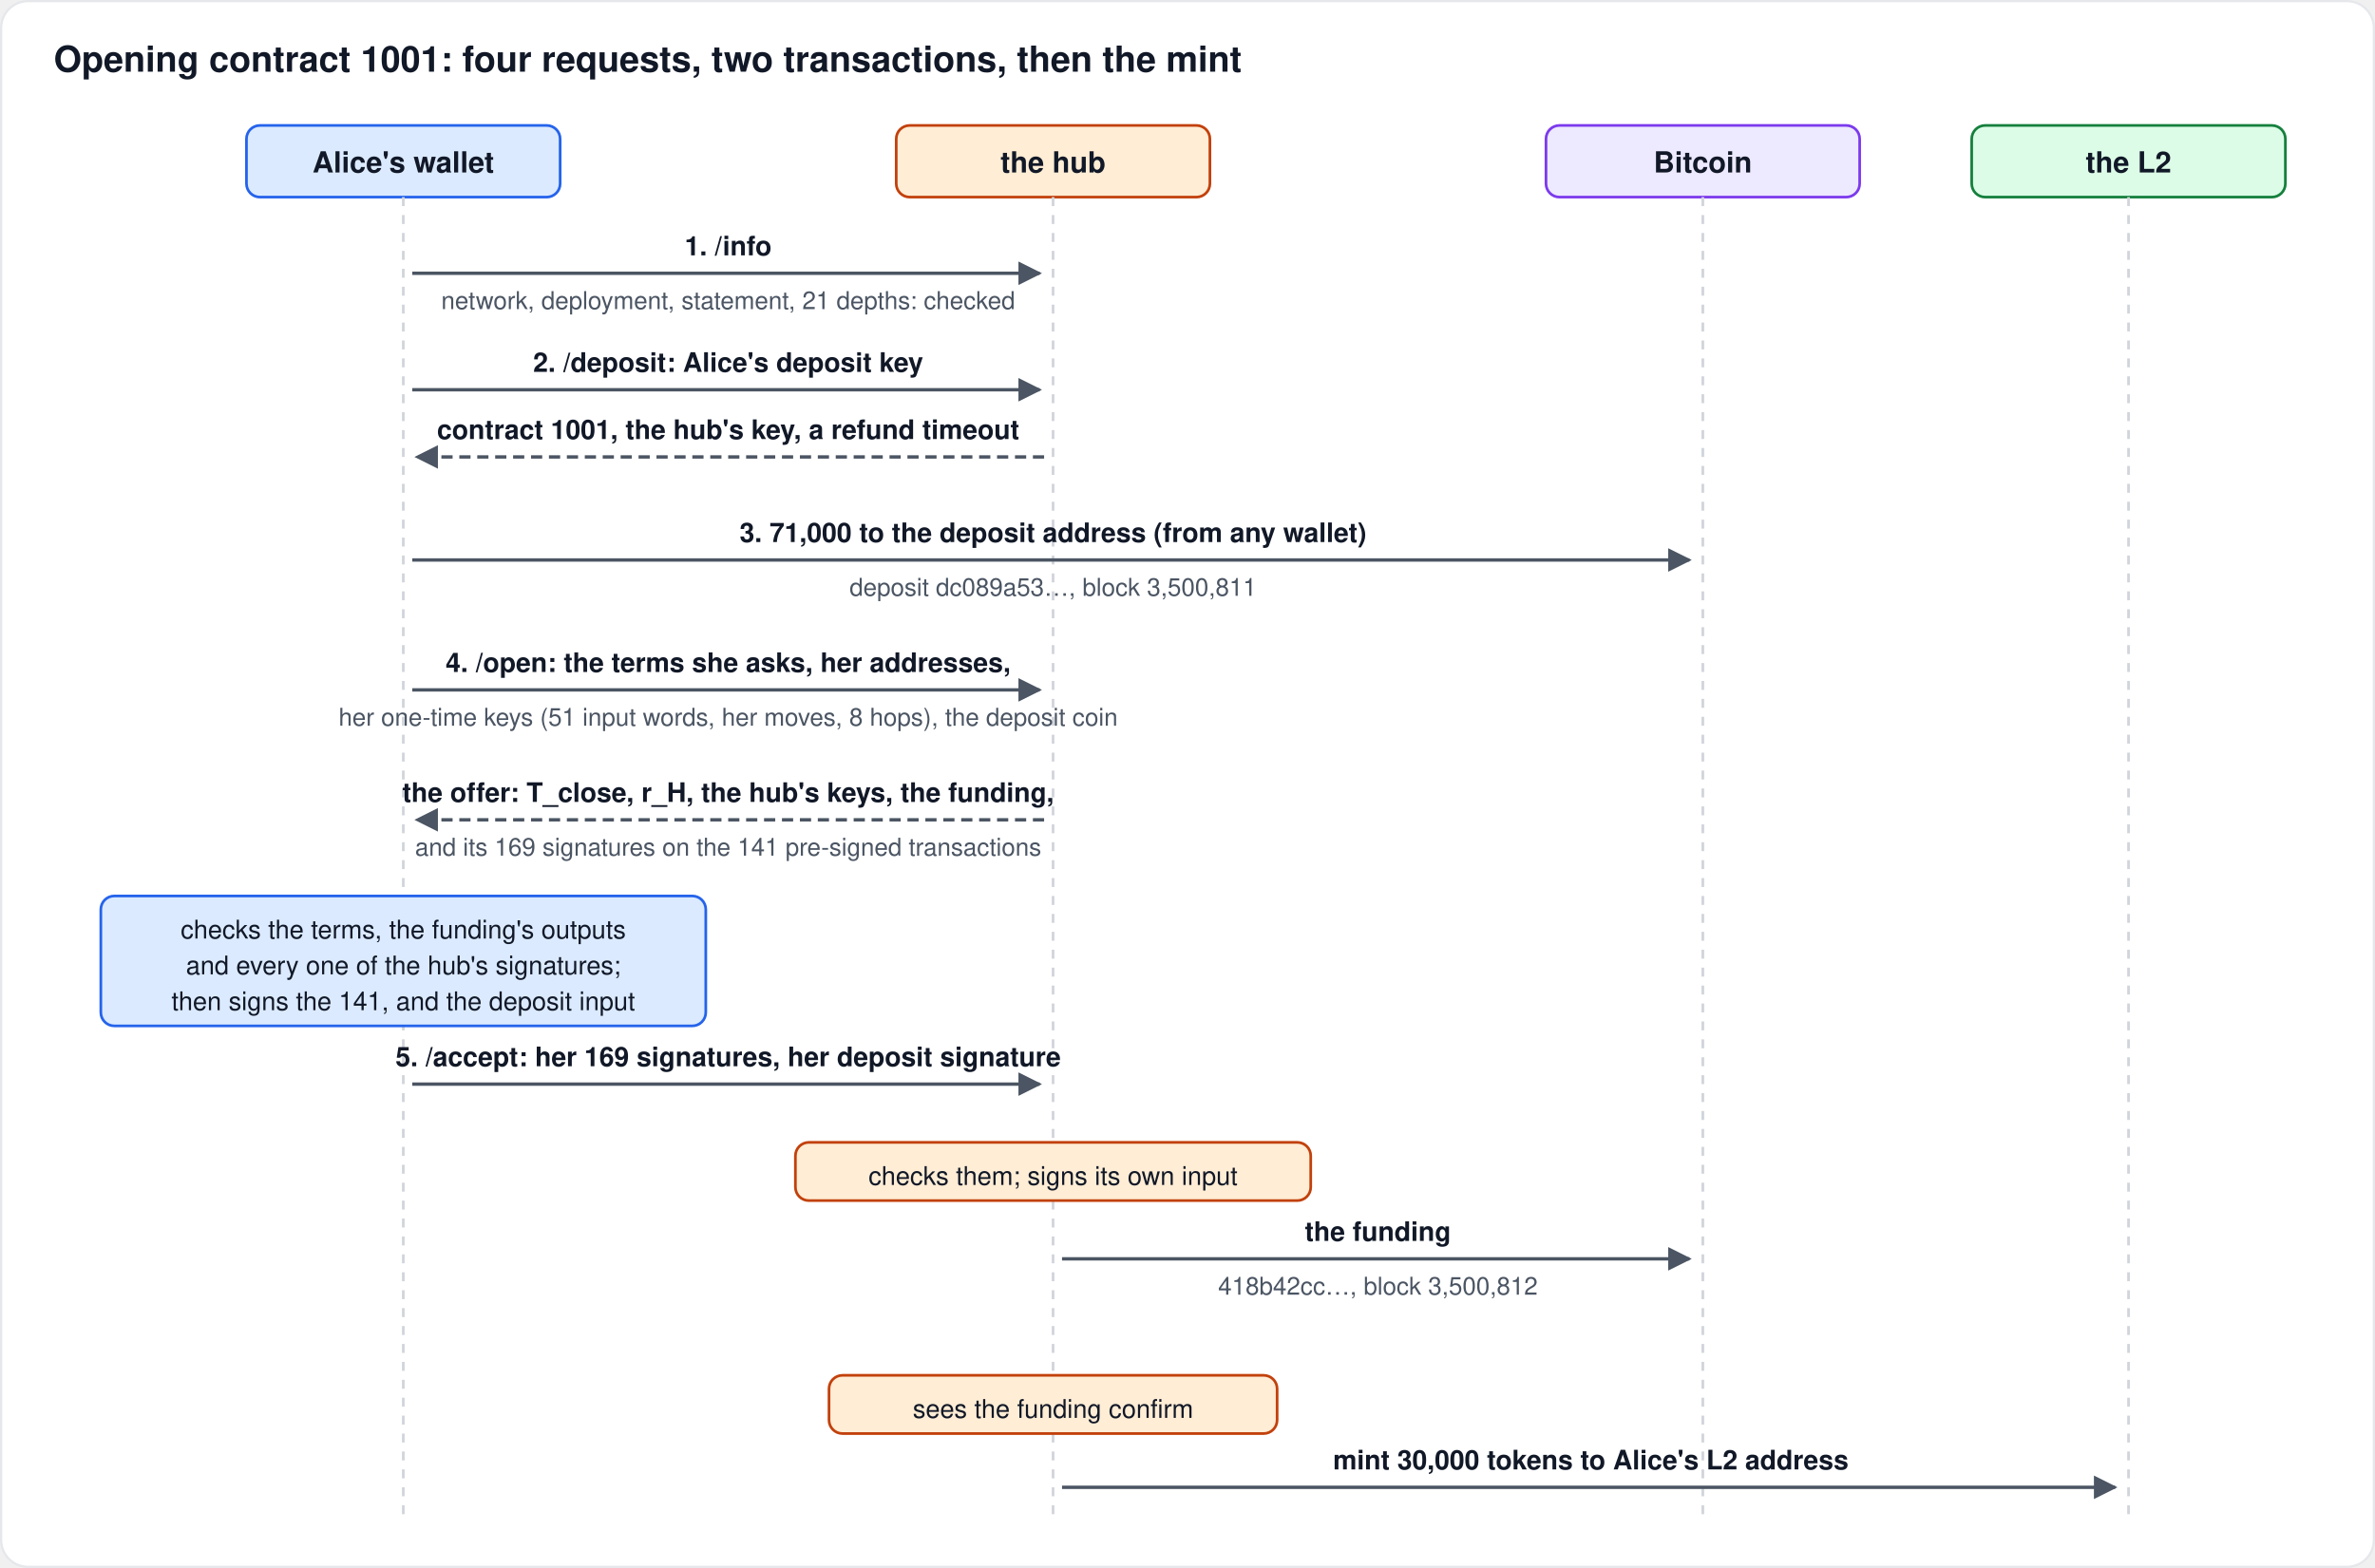
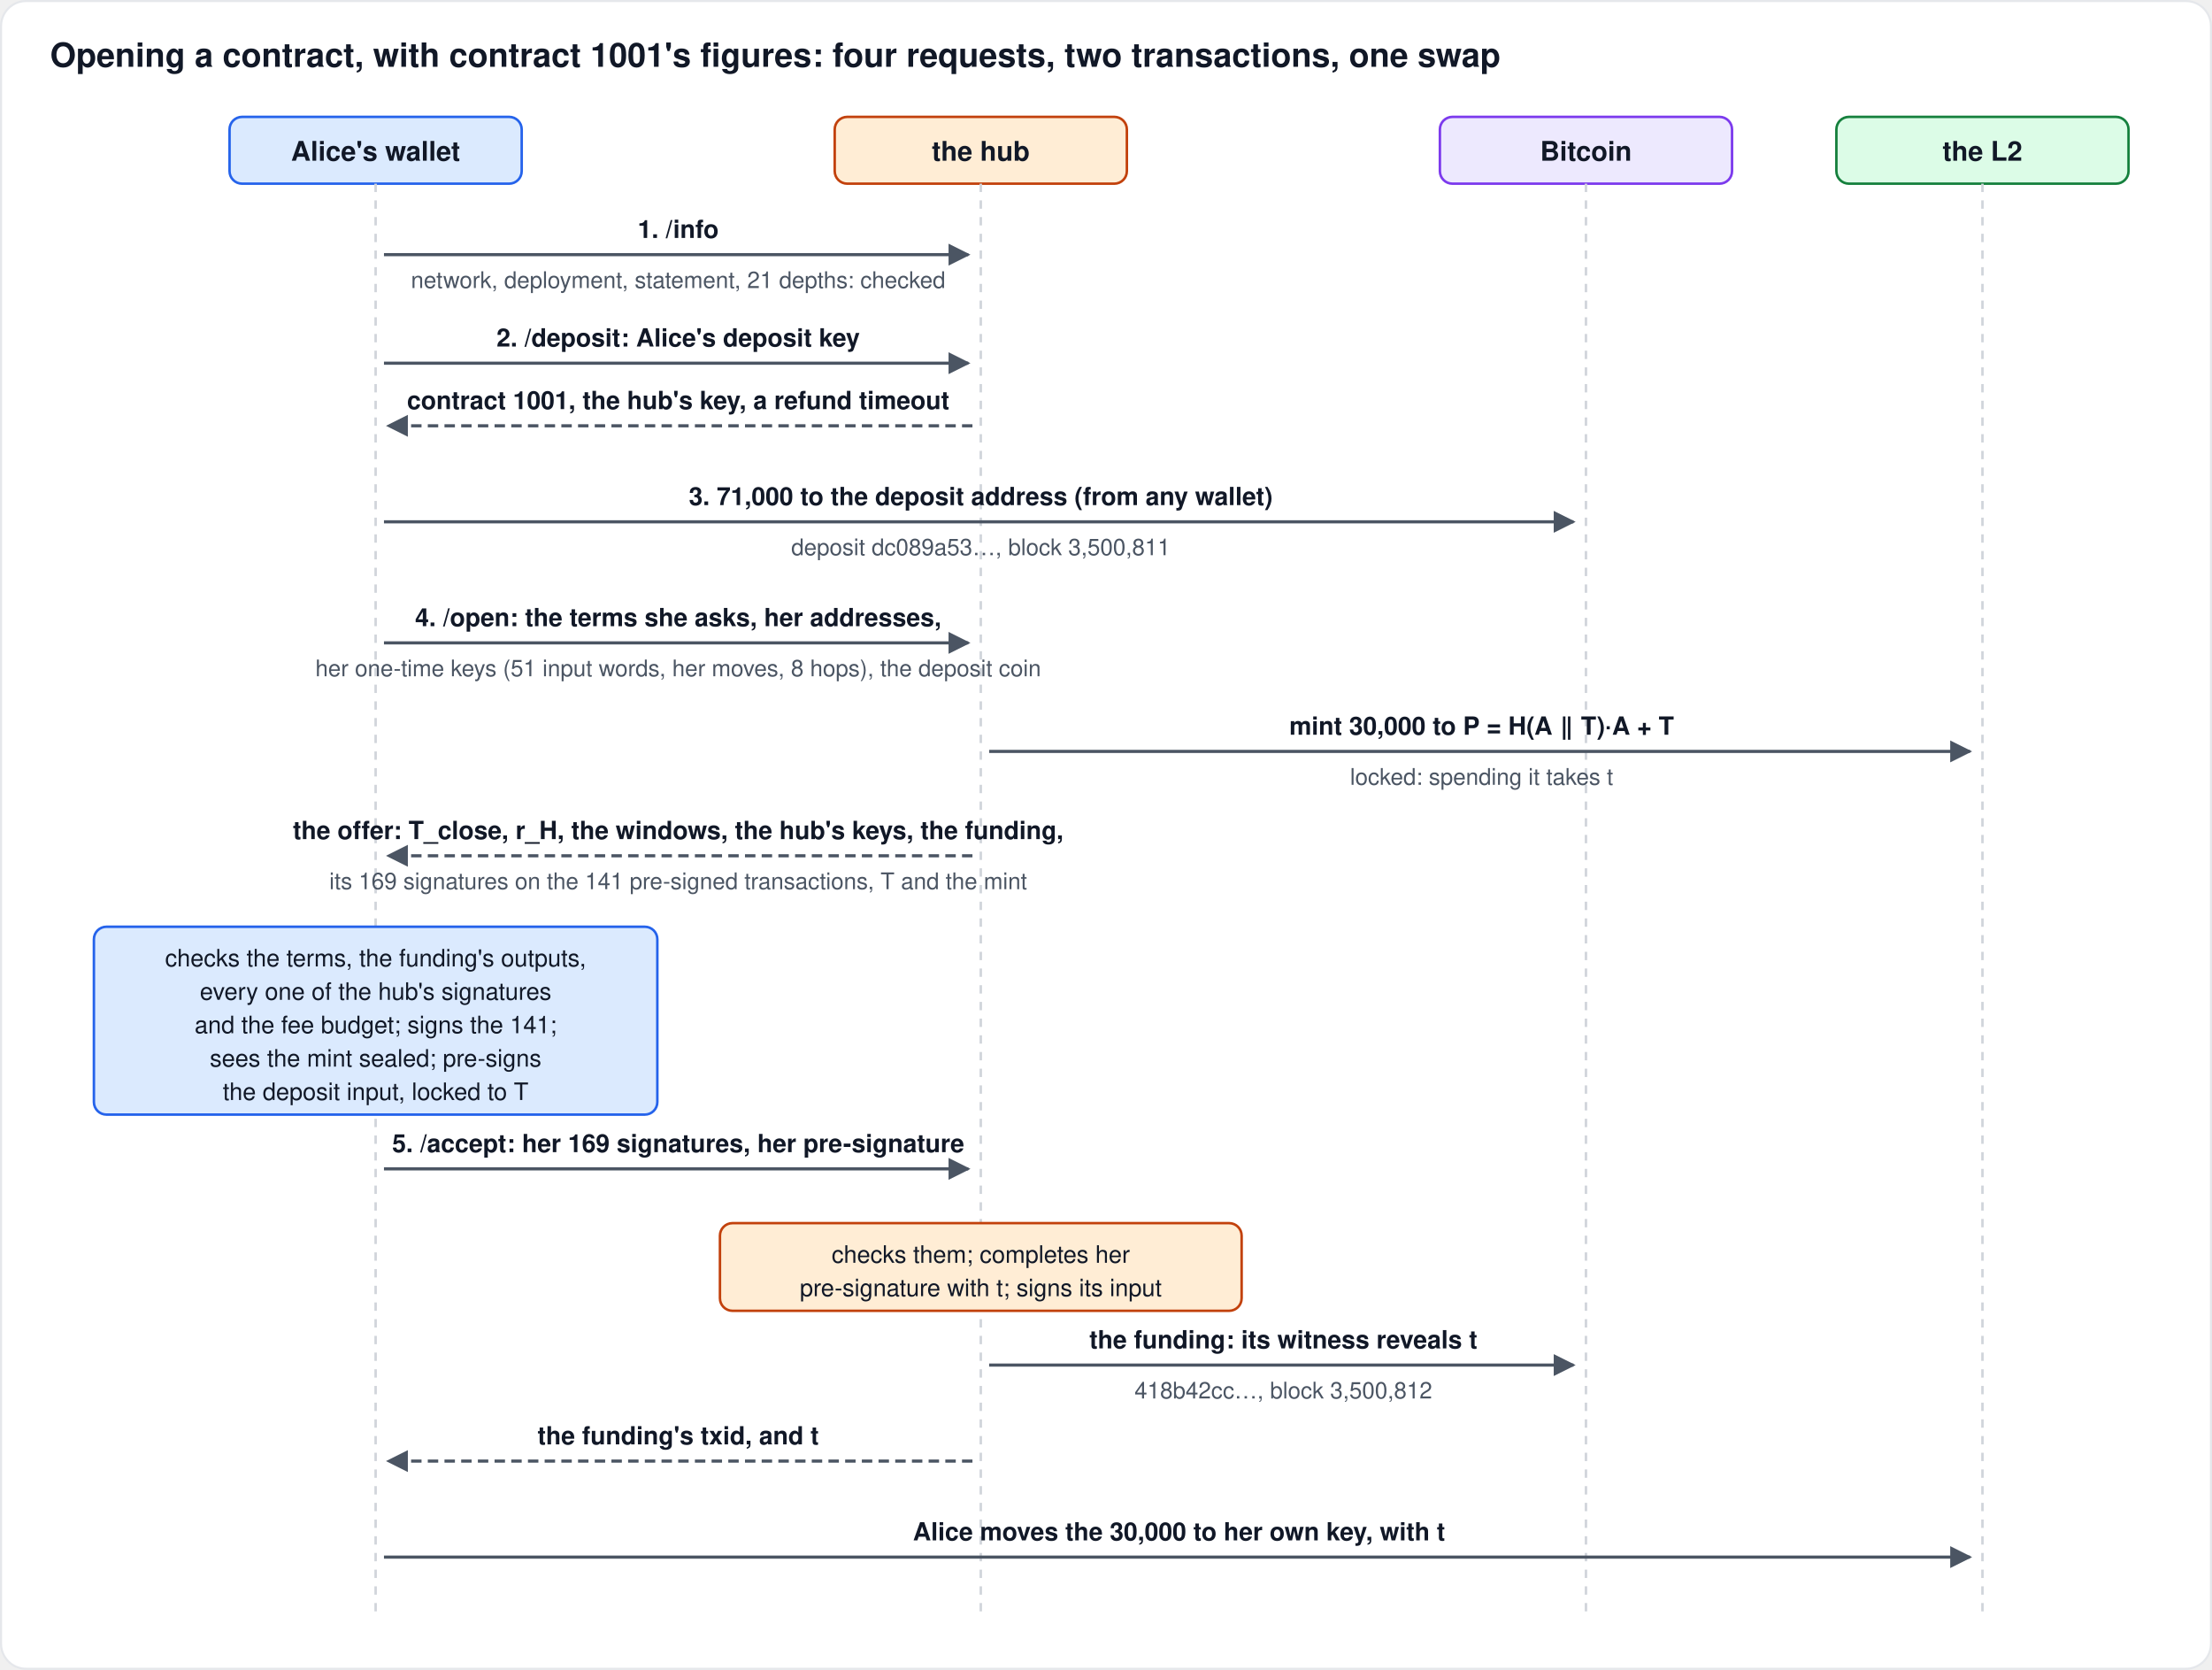
- <svg xmlns="http://www.w3.org/2000/svg" width="1060" height="700" viewBox="0 0 1060 700">
+ <svg xmlns="http://www.w3.org/2000/svg" width="1060" height="800" viewBox="0 0 1060 800">
  <defs>
    <marker id="ah" viewBox="0 0 10 10" refX="9" refY="5" markerWidth="7" markerHeight="7" orient="auto-start-reverse">
      <path d="M0,0 L10,5 L0,10 z" fill="#4b5563" />
    </marker>
  </defs>
-   <rect x="0.5" y="0.5" width="1059" height="699" rx="12" fill="#ffffff" stroke="#e5e7eb" />
-   <text x="24" y="32" font-family="-apple-system,BlinkMacSystemFont,'Segoe UI',Helvetica,Arial,sans-serif" font-size="16" font-weight="700" fill="#111827" text-anchor="start">Opening contract 1001: four requests, two transactions, then the mint</text>
+   <rect x="0.5" y="0.5" width="1059" height="799" rx="12" fill="#ffffff" stroke="#e5e7eb" />
+   <text x="24" y="32" font-family="-apple-system,BlinkMacSystemFont,'Segoe UI',Helvetica,Arial,sans-serif" font-size="16" font-weight="700" fill="#111827" text-anchor="start">Opening a contract, with contract 1001's figures: four requests, two transactions, one swap</text>
  <rect x="110" y="56" width="140" height="32" rx="6" fill="#dbeafe" stroke="#2563eb" stroke-width="1.2" />
  <text x="180" y="77" font-family="-apple-system,BlinkMacSystemFont,'Segoe UI',Helvetica,Arial,sans-serif" font-size="13" font-weight="700" fill="#111827" text-anchor="middle">Alice's wallet</text>
-   <line x1="180" y1="88" x2="180" y2="676" stroke="#d1d5db" stroke-width="1.2" stroke-dasharray="4 4" />
+   <line x1="180" y1="88" x2="180" y2="776" stroke="#d1d5db" stroke-width="1.2" stroke-dasharray="4 4" />
  <rect x="400" y="56" width="140" height="32" rx="6" fill="#ffedd5" stroke="#c2410c" stroke-width="1.2" />
  <text x="470" y="77" font-family="-apple-system,BlinkMacSystemFont,'Segoe UI',Helvetica,Arial,sans-serif" font-size="13" font-weight="700" fill="#111827" text-anchor="middle">the hub</text>
-   <line x1="470" y1="88" x2="470" y2="676" stroke="#d1d5db" stroke-width="1.2" stroke-dasharray="4 4" />
+   <line x1="470" y1="88" x2="470" y2="776" stroke="#d1d5db" stroke-width="1.2" stroke-dasharray="4 4" />
  <rect x="690" y="56" width="140" height="32" rx="6" fill="#ede9fe" stroke="#7c3aed" stroke-width="1.2" />
  <text x="760" y="77" font-family="-apple-system,BlinkMacSystemFont,'Segoe UI',Helvetica,Arial,sans-serif" font-size="13" font-weight="700" fill="#111827" text-anchor="middle">Bitcoin</text>
-   <line x1="760" y1="88" x2="760" y2="676" stroke="#d1d5db" stroke-width="1.2" stroke-dasharray="4 4" />
+   <line x1="760" y1="88" x2="760" y2="776" stroke="#d1d5db" stroke-width="1.2" stroke-dasharray="4 4" />
  <rect x="880" y="56" width="140" height="32" rx="6" fill="#dcfce7" stroke="#15803d" stroke-width="1.2" />
  <text x="950" y="77" font-family="-apple-system,BlinkMacSystemFont,'Segoe UI',Helvetica,Arial,sans-serif" font-size="13" font-weight="700" fill="#111827" text-anchor="middle">the L2</text>
-   <line x1="950" y1="88" x2="950" y2="676" stroke="#d1d5db" stroke-width="1.2" stroke-dasharray="4 4" />
+   <line x1="950" y1="88" x2="950" y2="776" stroke="#d1d5db" stroke-width="1.2" stroke-dasharray="4 4" />
  <line x1="184" y1="122" x2="464" y2="122" stroke="#4b5563" stroke-width="1.5" marker-end="url(#ah)" />
  <text x="325.0" y="114" font-family="-apple-system,BlinkMacSystemFont,'Segoe UI',Helvetica,Arial,sans-serif" font-size="12" font-weight="600" fill="#111827" text-anchor="middle">1. /info</text>
  <text x="325.0" y="138" font-family="-apple-system,BlinkMacSystemFont,'Segoe UI',Helvetica,Arial,sans-serif" font-size="11" font-weight="400" fill="#4b5563" text-anchor="middle">network, deployment, statement, 21 depths: checked</text>
  <line x1="184" y1="174" x2="464" y2="174" stroke="#4b5563" stroke-width="1.5" marker-end="url(#ah)" />
  <text x="325.0" y="166" font-family="-apple-system,BlinkMacSystemFont,'Segoe UI',Helvetica,Arial,sans-serif" font-size="12" font-weight="600" fill="#111827" text-anchor="middle">2. /deposit: Alice's deposit key</text>
  <line x1="466" y1="204" x2="186" y2="204" stroke="#4b5563" stroke-width="1.5" marker-end="url(#ah)" stroke-dasharray="5 3" />
  <text x="325.0" y="196" font-family="-apple-system,BlinkMacSystemFont,'Segoe UI',Helvetica,Arial,sans-serif" font-size="12" font-weight="600" fill="#111827" text-anchor="middle">contract 1001, the hub's key, a refund timeout</text>
  <line x1="184" y1="250" x2="754" y2="250" stroke="#4b5563" stroke-width="1.5" marker-end="url(#ah)" />
  <text x="470.0" y="242" font-family="-apple-system,BlinkMacSystemFont,'Segoe UI',Helvetica,Arial,sans-serif" font-size="12" font-weight="600" fill="#111827" text-anchor="middle">3. 71,000 to the deposit address (from any wallet)</text>
  <text x="470.0" y="266" font-family="-apple-system,BlinkMacSystemFont,'Segoe UI',Helvetica,Arial,sans-serif" font-size="11" font-weight="400" fill="#4b5563" text-anchor="middle">deposit dc089a53…, block 3,500,811</text>
  <line x1="184" y1="308" x2="464" y2="308" stroke="#4b5563" stroke-width="1.5" marker-end="url(#ah)" />
  <text x="325.0" y="300" font-family="-apple-system,BlinkMacSystemFont,'Segoe UI',Helvetica,Arial,sans-serif" font-size="12" font-weight="600" fill="#111827" text-anchor="middle">4. /open: the terms she asks, her addresses,</text>
  <text x="325.0" y="324" font-family="-apple-system,BlinkMacSystemFont,'Segoe UI',Helvetica,Arial,sans-serif" font-size="11" font-weight="400" fill="#4b5563" text-anchor="middle">her one-time keys (51 input words, her moves, 8 hops), the deposit coin</text>
-   <line x1="466" y1="366" x2="186" y2="366" stroke="#4b5563" stroke-width="1.5" marker-end="url(#ah)" stroke-dasharray="5 3" />
-   <text x="325.0" y="358" font-family="-apple-system,BlinkMacSystemFont,'Segoe UI',Helvetica,Arial,sans-serif" font-size="12" font-weight="600" fill="#111827" text-anchor="middle">the offer: T_close, r_H, the hub's keys, the funding,</text>
-   <text x="325.0" y="382" font-family="-apple-system,BlinkMacSystemFont,'Segoe UI',Helvetica,Arial,sans-serif" font-size="11" font-weight="400" fill="#4b5563" text-anchor="middle">and its 169 signatures on the 141 pre-signed transactions</text>
-   <rect x="45.0" y="400" width="270" height="58" rx="6" fill="#dbeafe" stroke="#2563eb" stroke-width="1.2" />
-   <text x="180" y="419" font-family="-apple-system,BlinkMacSystemFont,'Segoe UI',Helvetica,Arial,sans-serif" font-size="11.5" font-weight="400" fill="#111827" text-anchor="middle">checks the terms, the funding's outputs</text>
-   <text x="180" y="435" font-family="-apple-system,BlinkMacSystemFont,'Segoe UI',Helvetica,Arial,sans-serif" font-size="11.5" font-weight="400" fill="#111827" text-anchor="middle">and every one of the hub's signatures;</text>
-   <text x="180" y="451" font-family="-apple-system,BlinkMacSystemFont,'Segoe UI',Helvetica,Arial,sans-serif" font-size="11.5" font-weight="400" fill="#111827" text-anchor="middle">then signs the 141, and the deposit input</text>
-   <line x1="184" y1="484" x2="464" y2="484" stroke="#4b5563" stroke-width="1.5" marker-end="url(#ah)" />
-   <text x="325.0" y="476" font-family="-apple-system,BlinkMacSystemFont,'Segoe UI',Helvetica,Arial,sans-serif" font-size="12" font-weight="600" fill="#111827" text-anchor="middle">5. /accept: her 169 signatures, her deposit signature</text>
-   <rect x="355.0" y="510" width="230" height="26" rx="6" fill="#ffedd5" stroke="#c2410c" stroke-width="1.2" />
-   <text x="470" y="529" font-family="-apple-system,BlinkMacSystemFont,'Segoe UI',Helvetica,Arial,sans-serif" font-size="11.5" font-weight="400" fill="#111827" text-anchor="middle">checks them; signs its own input</text>
-   <line x1="474" y1="562" x2="754" y2="562" stroke="#4b5563" stroke-width="1.5" marker-end="url(#ah)" />
-   <text x="615.0" y="554" font-family="-apple-system,BlinkMacSystemFont,'Segoe UI',Helvetica,Arial,sans-serif" font-size="12" font-weight="600" fill="#111827" text-anchor="middle">the funding</text>
-   <text x="615.0" y="578" font-family="-apple-system,BlinkMacSystemFont,'Segoe UI',Helvetica,Arial,sans-serif" font-size="11" font-weight="400" fill="#4b5563" text-anchor="middle">418b42cc…, block 3,500,812</text>
-   <rect x="370.0" y="614" width="200" height="26" rx="6" fill="#ffedd5" stroke="#c2410c" stroke-width="1.2" />
-   <text x="470" y="633" font-family="-apple-system,BlinkMacSystemFont,'Segoe UI',Helvetica,Arial,sans-serif" font-size="11.5" font-weight="400" fill="#111827" text-anchor="middle">sees the funding confirm</text>
-   <line x1="474" y1="664" x2="944" y2="664" stroke="#4b5563" stroke-width="1.5" marker-end="url(#ah)" />
-   <text x="710.0" y="656" font-family="-apple-system,BlinkMacSystemFont,'Segoe UI',Helvetica,Arial,sans-serif" font-size="12" font-weight="600" fill="#111827" text-anchor="middle">mint 30,000 tokens to Alice's L2 address</text>
+   <line x1="474" y1="360" x2="944" y2="360" stroke="#4b5563" stroke-width="1.5" marker-end="url(#ah)" />
+   <text x="710.0" y="352" font-family="-apple-system,BlinkMacSystemFont,'Segoe UI',Helvetica,Arial,sans-serif" font-size="12" font-weight="600" fill="#111827" text-anchor="middle">mint 30,000 to P = H(A ‖ T)·A + T</text>
+   <text x="710.0" y="376" font-family="-apple-system,BlinkMacSystemFont,'Segoe UI',Helvetica,Arial,sans-serif" font-size="11" font-weight="400" fill="#4b5563" text-anchor="middle">locked: spending it takes t</text>
+   <line x1="466" y1="410" x2="186" y2="410" stroke="#4b5563" stroke-width="1.5" marker-end="url(#ah)" stroke-dasharray="5 3" />
+   <text x="325.0" y="402" font-family="-apple-system,BlinkMacSystemFont,'Segoe UI',Helvetica,Arial,sans-serif" font-size="12" font-weight="600" fill="#111827" text-anchor="middle">the offer: T_close, r_H, the windows, the hub's keys, the funding,</text>
+   <text x="325.0" y="426" font-family="-apple-system,BlinkMacSystemFont,'Segoe UI',Helvetica,Arial,sans-serif" font-size="11" font-weight="400" fill="#4b5563" text-anchor="middle">its 169 signatures on the 141 pre-signed transactions, T and the mint</text>
+   <rect x="45.0" y="444" width="270" height="90" rx="6" fill="#dbeafe" stroke="#2563eb" stroke-width="1.2" />
+   <text x="180" y="463" font-family="-apple-system,BlinkMacSystemFont,'Segoe UI',Helvetica,Arial,sans-serif" font-size="11.5" font-weight="400" fill="#111827" text-anchor="middle">checks the terms, the funding's outputs,</text>
+   <text x="180" y="479" font-family="-apple-system,BlinkMacSystemFont,'Segoe UI',Helvetica,Arial,sans-serif" font-size="11.5" font-weight="400" fill="#111827" text-anchor="middle">every one of the hub's signatures</text>
+   <text x="180" y="495" font-family="-apple-system,BlinkMacSystemFont,'Segoe UI',Helvetica,Arial,sans-serif" font-size="11.5" font-weight="400" fill="#111827" text-anchor="middle">and the fee budget; signs the 141;</text>
+   <text x="180" y="511" font-family="-apple-system,BlinkMacSystemFont,'Segoe UI',Helvetica,Arial,sans-serif" font-size="11.5" font-weight="400" fill="#111827" text-anchor="middle">sees the mint sealed; pre-signs</text>
+   <text x="180" y="527" font-family="-apple-system,BlinkMacSystemFont,'Segoe UI',Helvetica,Arial,sans-serif" font-size="11.5" font-weight="400" fill="#111827" text-anchor="middle">the deposit input, locked to T</text>
+   <line x1="184" y1="560" x2="464" y2="560" stroke="#4b5563" stroke-width="1.5" marker-end="url(#ah)" />
+   <text x="325.0" y="552" font-family="-apple-system,BlinkMacSystemFont,'Segoe UI',Helvetica,Arial,sans-serif" font-size="12" font-weight="600" fill="#111827" text-anchor="middle">5. /accept: her 169 signatures, her pre-signature</text>
+   <rect x="345.0" y="586" width="250" height="42" rx="6" fill="#ffedd5" stroke="#c2410c" stroke-width="1.2" />
+   <text x="470" y="605" font-family="-apple-system,BlinkMacSystemFont,'Segoe UI',Helvetica,Arial,sans-serif" font-size="11.5" font-weight="400" fill="#111827" text-anchor="middle">checks them; completes her</text>
+   <text x="470" y="621" font-family="-apple-system,BlinkMacSystemFont,'Segoe UI',Helvetica,Arial,sans-serif" font-size="11.5" font-weight="400" fill="#111827" text-anchor="middle">pre-signature with t; signs its input</text>
+   <line x1="474" y1="654" x2="754" y2="654" stroke="#4b5563" stroke-width="1.5" marker-end="url(#ah)" />
+   <text x="615.0" y="646" font-family="-apple-system,BlinkMacSystemFont,'Segoe UI',Helvetica,Arial,sans-serif" font-size="12" font-weight="600" fill="#111827" text-anchor="middle">the funding: its witness reveals t</text>
+   <text x="615.0" y="670" font-family="-apple-system,BlinkMacSystemFont,'Segoe UI',Helvetica,Arial,sans-serif" font-size="11" font-weight="400" fill="#4b5563" text-anchor="middle">418b42cc…, block 3,500,812</text>
+   <line x1="466" y1="700" x2="186" y2="700" stroke="#4b5563" stroke-width="1.5" marker-end="url(#ah)" stroke-dasharray="5 3" />
+   <text x="325.0" y="692" font-family="-apple-system,BlinkMacSystemFont,'Segoe UI',Helvetica,Arial,sans-serif" font-size="12" font-weight="600" fill="#111827" text-anchor="middle">the funding's txid, and t</text>
+   <line x1="184" y1="746" x2="944" y2="746" stroke="#4b5563" stroke-width="1.5" marker-end="url(#ah)" />
+   <text x="565.0" y="738" font-family="-apple-system,BlinkMacSystemFont,'Segoe UI',Helvetica,Arial,sans-serif" font-size="12" font-weight="600" fill="#111827" text-anchor="middle">Alice moves the 30,000 to her own key, with t</text>
</svg>
